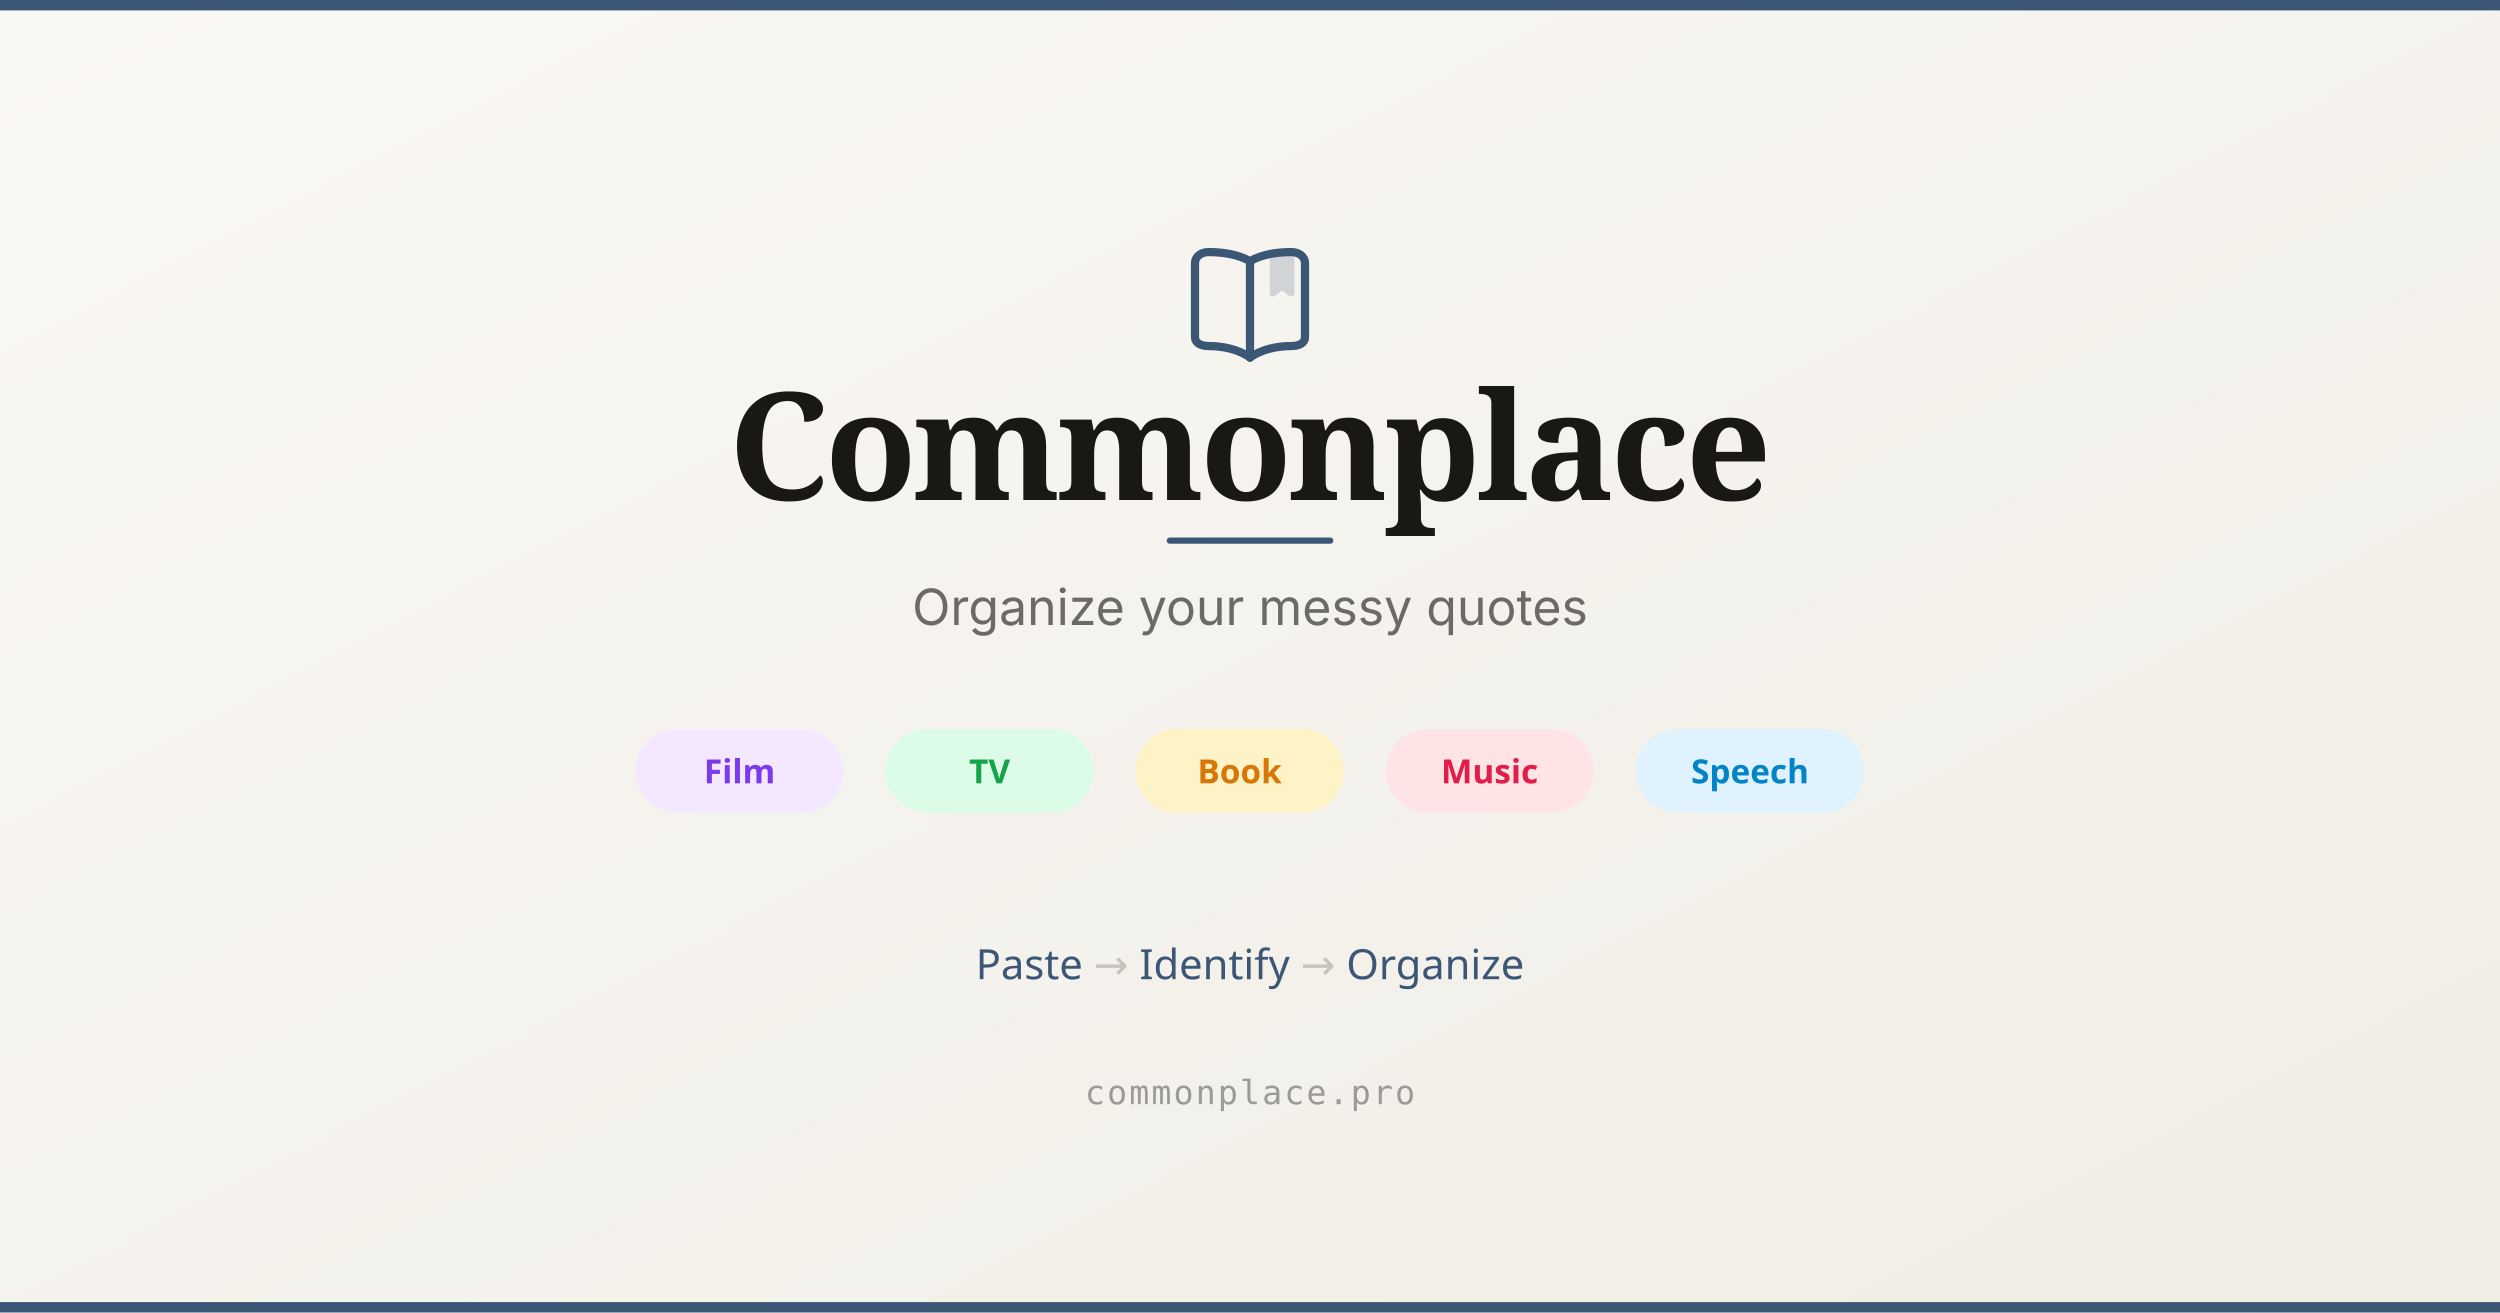
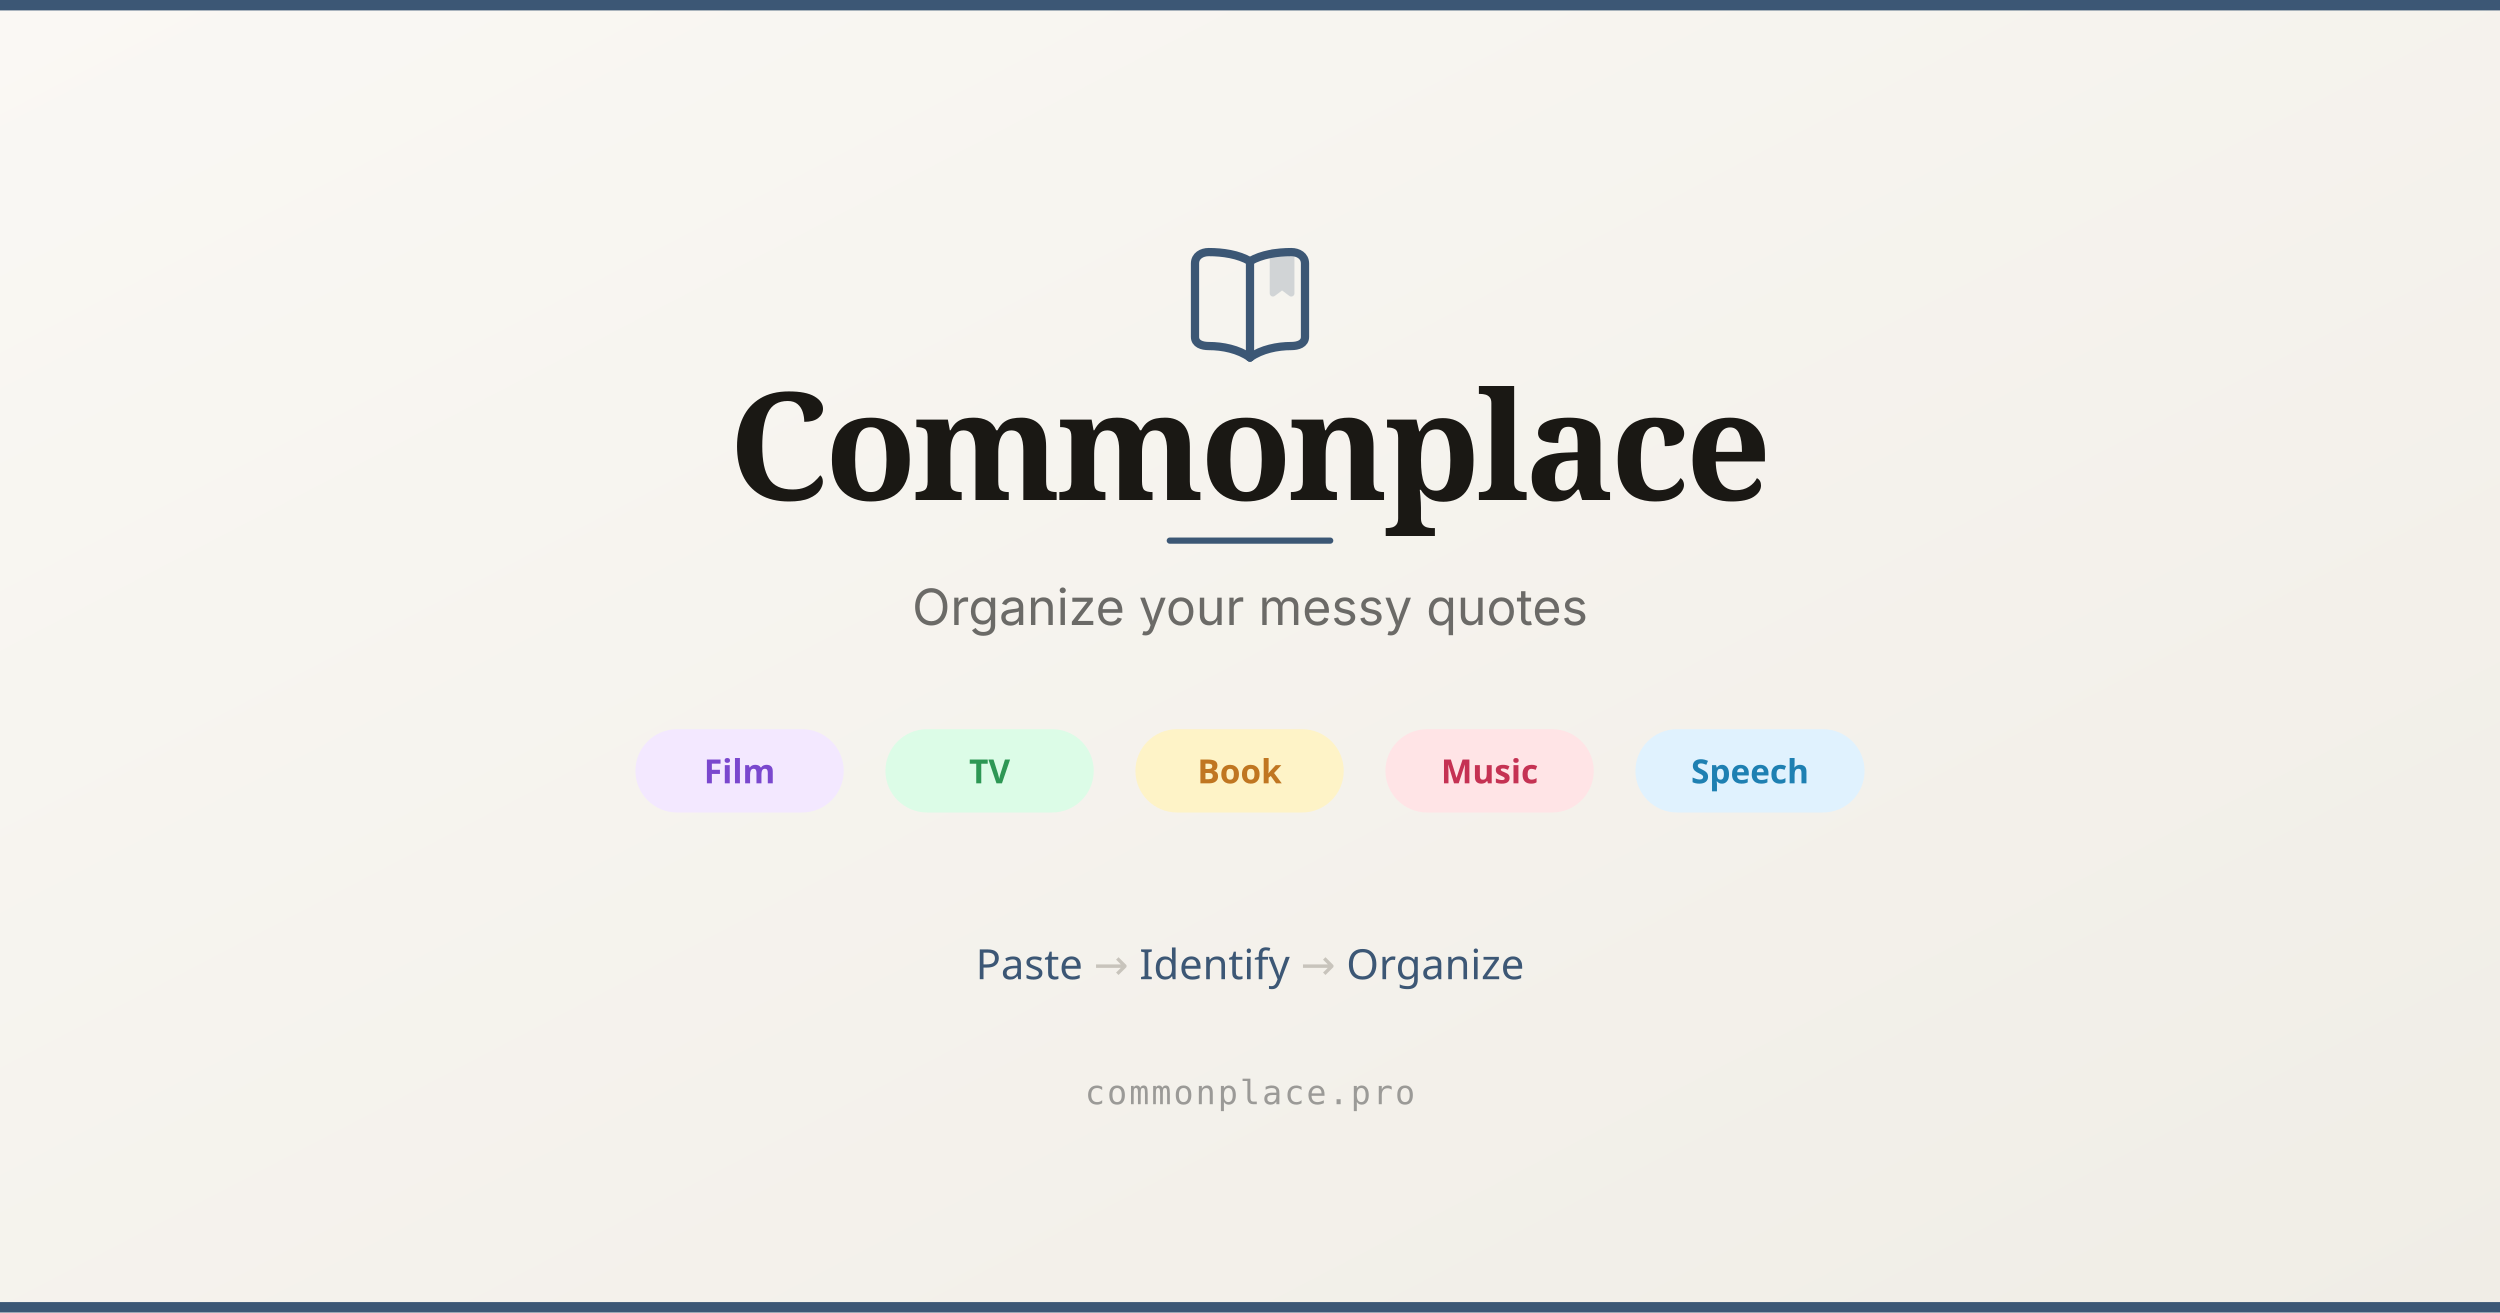
<svg xmlns="http://www.w3.org/2000/svg" width="1200" height="630" viewBox="0 0 1200 630" fill="none">
  <defs>
    <linearGradient id="bgGrad" x1="0%" y1="0%" x2="100%" y2="100%">
      <stop offset="0%" stop-color="#FAF8F4" />
      <stop offset="100%" stop-color="#F0EDE6" />
    </linearGradient>
  </defs>
  <rect width="1200" height="630" fill="url(#bgGrad)" />
  <rect x="0" y="0" width="1200" height="5" fill="#3C5775" />
  <g transform="translate(600, 160)" text-anchor="middle">
    <g transform="translate(-35.2, -50) scale(2.2)">
      <path d="M16 7C13.5 5.5 10 5 7 5C5.5 5 4 5.8 4 7.5V23.5C4 25 5.5 25.5 7 25.5C10 25.5 13.5 26.2 16 28" stroke="#3C5775" stroke-width="1.8" stroke-linecap="round" stroke-linejoin="round" fill="none" />
      <path d="M16 7C18.5 5.5 22 5 25 5C26.5 5 28 5.8 28 7.5V23.5C28 25 26.5 25.5 25 25.5C22 25.5 18.5 26.2 16 28" stroke="#3C5775" stroke-width="1.8" stroke-linecap="round" stroke-linejoin="round" fill="none" />
      <path d="M16 7V28" stroke="#3C5775" stroke-width="1.8" stroke-linecap="round" />
      <path d="M21 5V14L23 12.5L25 14V5" fill="#3C5775" opacity="0.2" stroke="#3C5775" stroke-width="1.4" stroke-linecap="round" stroke-linejoin="round" />
    </g>
  </g>
  <text x="600" y="240" text-anchor="middle" font-family="'Playfair Display', Georgia, serif" font-size="72" font-weight="700" fill="#1A1814" letter-spacing="-2">Commonplace</text>
  <rect x="560" y="258" width="80" height="3" rx="1.5" fill="#3C5775" />
-   <text x="600" y="300" text-anchor="middle" font-family="'DM Sans', Inter, sans-serif" font-size="24" fill="#6B6A67">Organize your messy quotes</text>
+   <text x="600" y="300" text-anchor="middle" font-family="'Satoshi', -apple-system, sans-serif" font-size="24" fill="#6B6A67">Organize your messy quotes</text>
  <g>
    <rect x="305" y="350" width="100" height="40" rx="20" fill="#F3E8FF" />
-     <text x="355" y="376" text-anchor="middle" font-family="'DM Sans', sans-serif" font-size="16" font-weight="600" fill="#7C3AED">Film</text>
+     <text x="355" y="376" text-anchor="middle" font-family="'Satoshi', sans-serif" font-size="16" font-weight="600" fill="#7A48CE">Film</text>
    <rect x="425" y="350" width="100" height="40" rx="20" fill="#DCFCE7" />
-     <text x="475" y="376" text-anchor="middle" font-family="'DM Sans', sans-serif" font-size="16" font-weight="600" fill="#16A34A">TV</text>
+     <text x="475" y="376" text-anchor="middle" font-family="'Satoshi', sans-serif" font-size="16" font-weight="600" fill="#2D9754">TV</text>
    <rect x="545" y="350" width="100" height="40" rx="20" fill="#FEF3C7" />
-     <text x="595" y="376" text-anchor="middle" font-family="'DM Sans', sans-serif" font-size="16" font-weight="600" fill="#D97706">Book</text>
+     <text x="595" y="376" text-anchor="middle" font-family="'Satoshi', sans-serif" font-size="16" font-weight="600" fill="#C07621">Book</text>
    <rect x="665" y="350" width="100" height="40" rx="20" fill="#FFE4E6" />
-     <text x="715" y="376" text-anchor="middle" font-family="'DM Sans', sans-serif" font-size="16" font-weight="600" fill="#E11D48">Music</text>
+     <text x="715" y="376" text-anchor="middle" font-family="'Satoshi', sans-serif" font-size="16" font-weight="600" fill="#C53253">Music</text>
    <rect x="785" y="350" width="110" height="40" rx="20" fill="#E0F2FE" />
-     <text x="840" y="376" text-anchor="middle" font-family="'DM Sans', sans-serif" font-size="16" font-weight="600" fill="#0284C7">Speech</text>
+     <text x="840" y="376" text-anchor="middle" font-family="'Satoshi', sans-serif" font-size="16" font-weight="600" fill="#1E80B2">Speech</text>
  </g>
-   <text font-family="'DM Sans', sans-serif" font-size="20" font-weight="500" text-anchor="middle" y="470">
+   <text font-family="'Satoshi', sans-serif" font-size="20" font-weight="500" text-anchor="middle" y="470">
    <tspan x="600" fill="#3C5775">Paste</tspan>
    <tspan fill="#C8C4BC">  →  </tspan>
    <tspan fill="#3C5775">Identify</tspan>
    <tspan fill="#C8C4BC">  →  </tspan>
    <tspan fill="#3C5775">Organize</tspan>
  </text>
  <text x="600" y="530" text-anchor="middle" font-family="'DM Mono', monospace" font-size="16" fill="#9B9A97" letter-spacing="1">commonplace.pro</text>
  <rect x="0" y="625" width="1200" height="5" fill="#3C5775" />
</svg>
